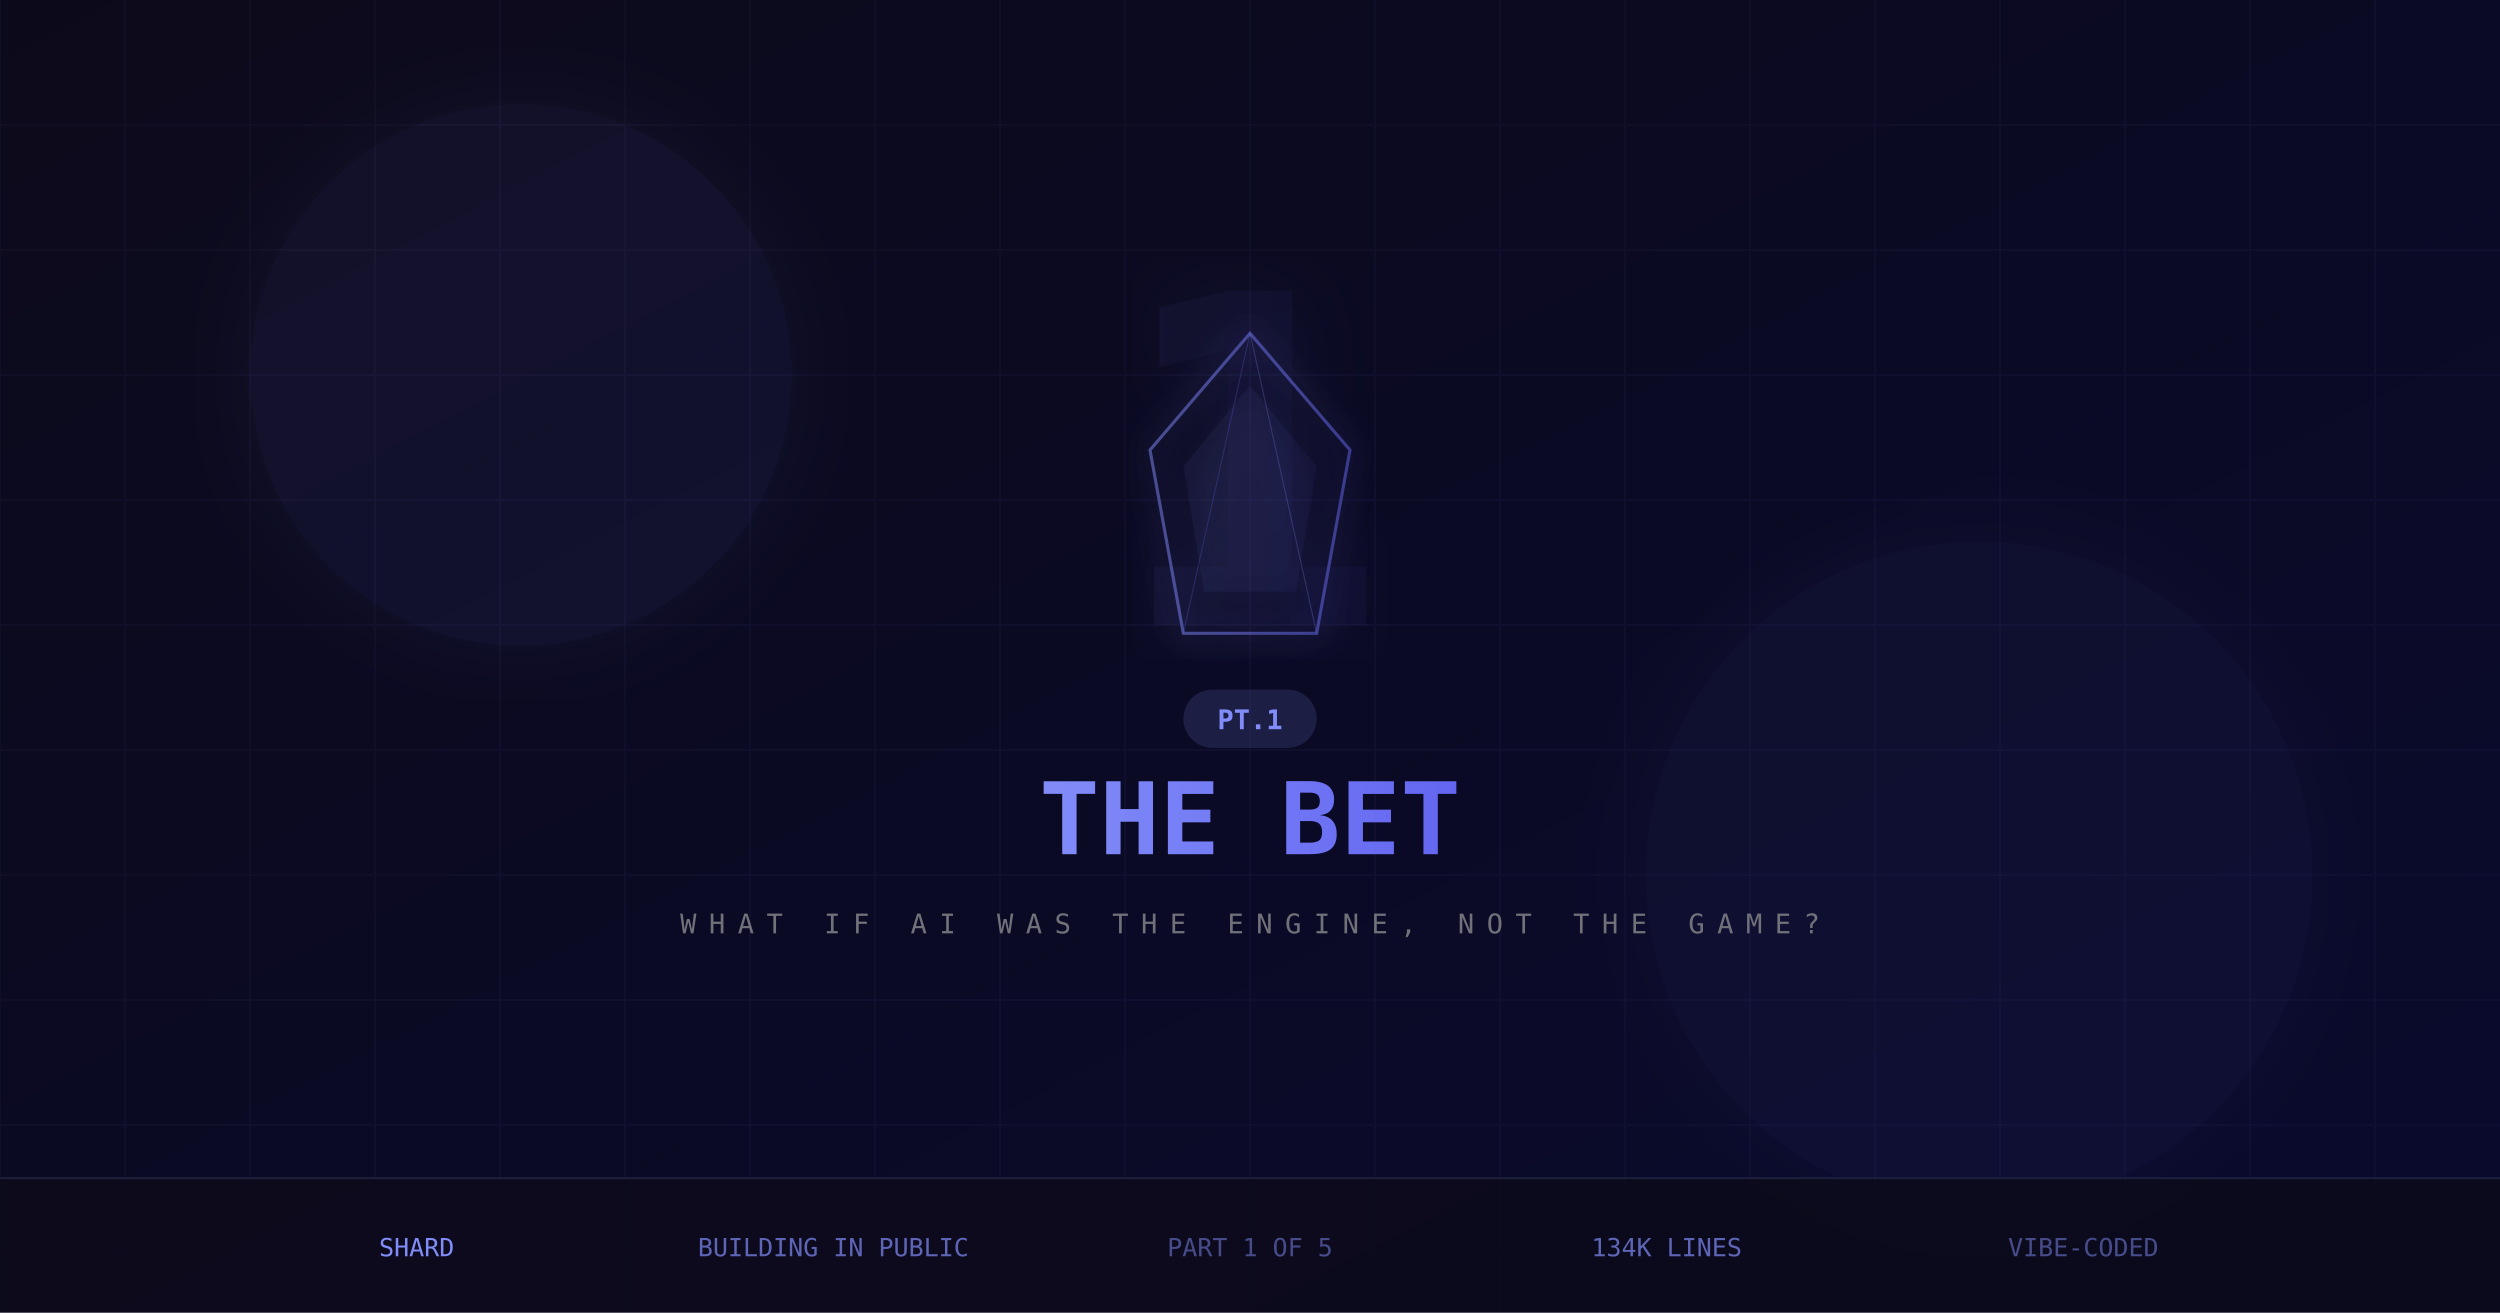
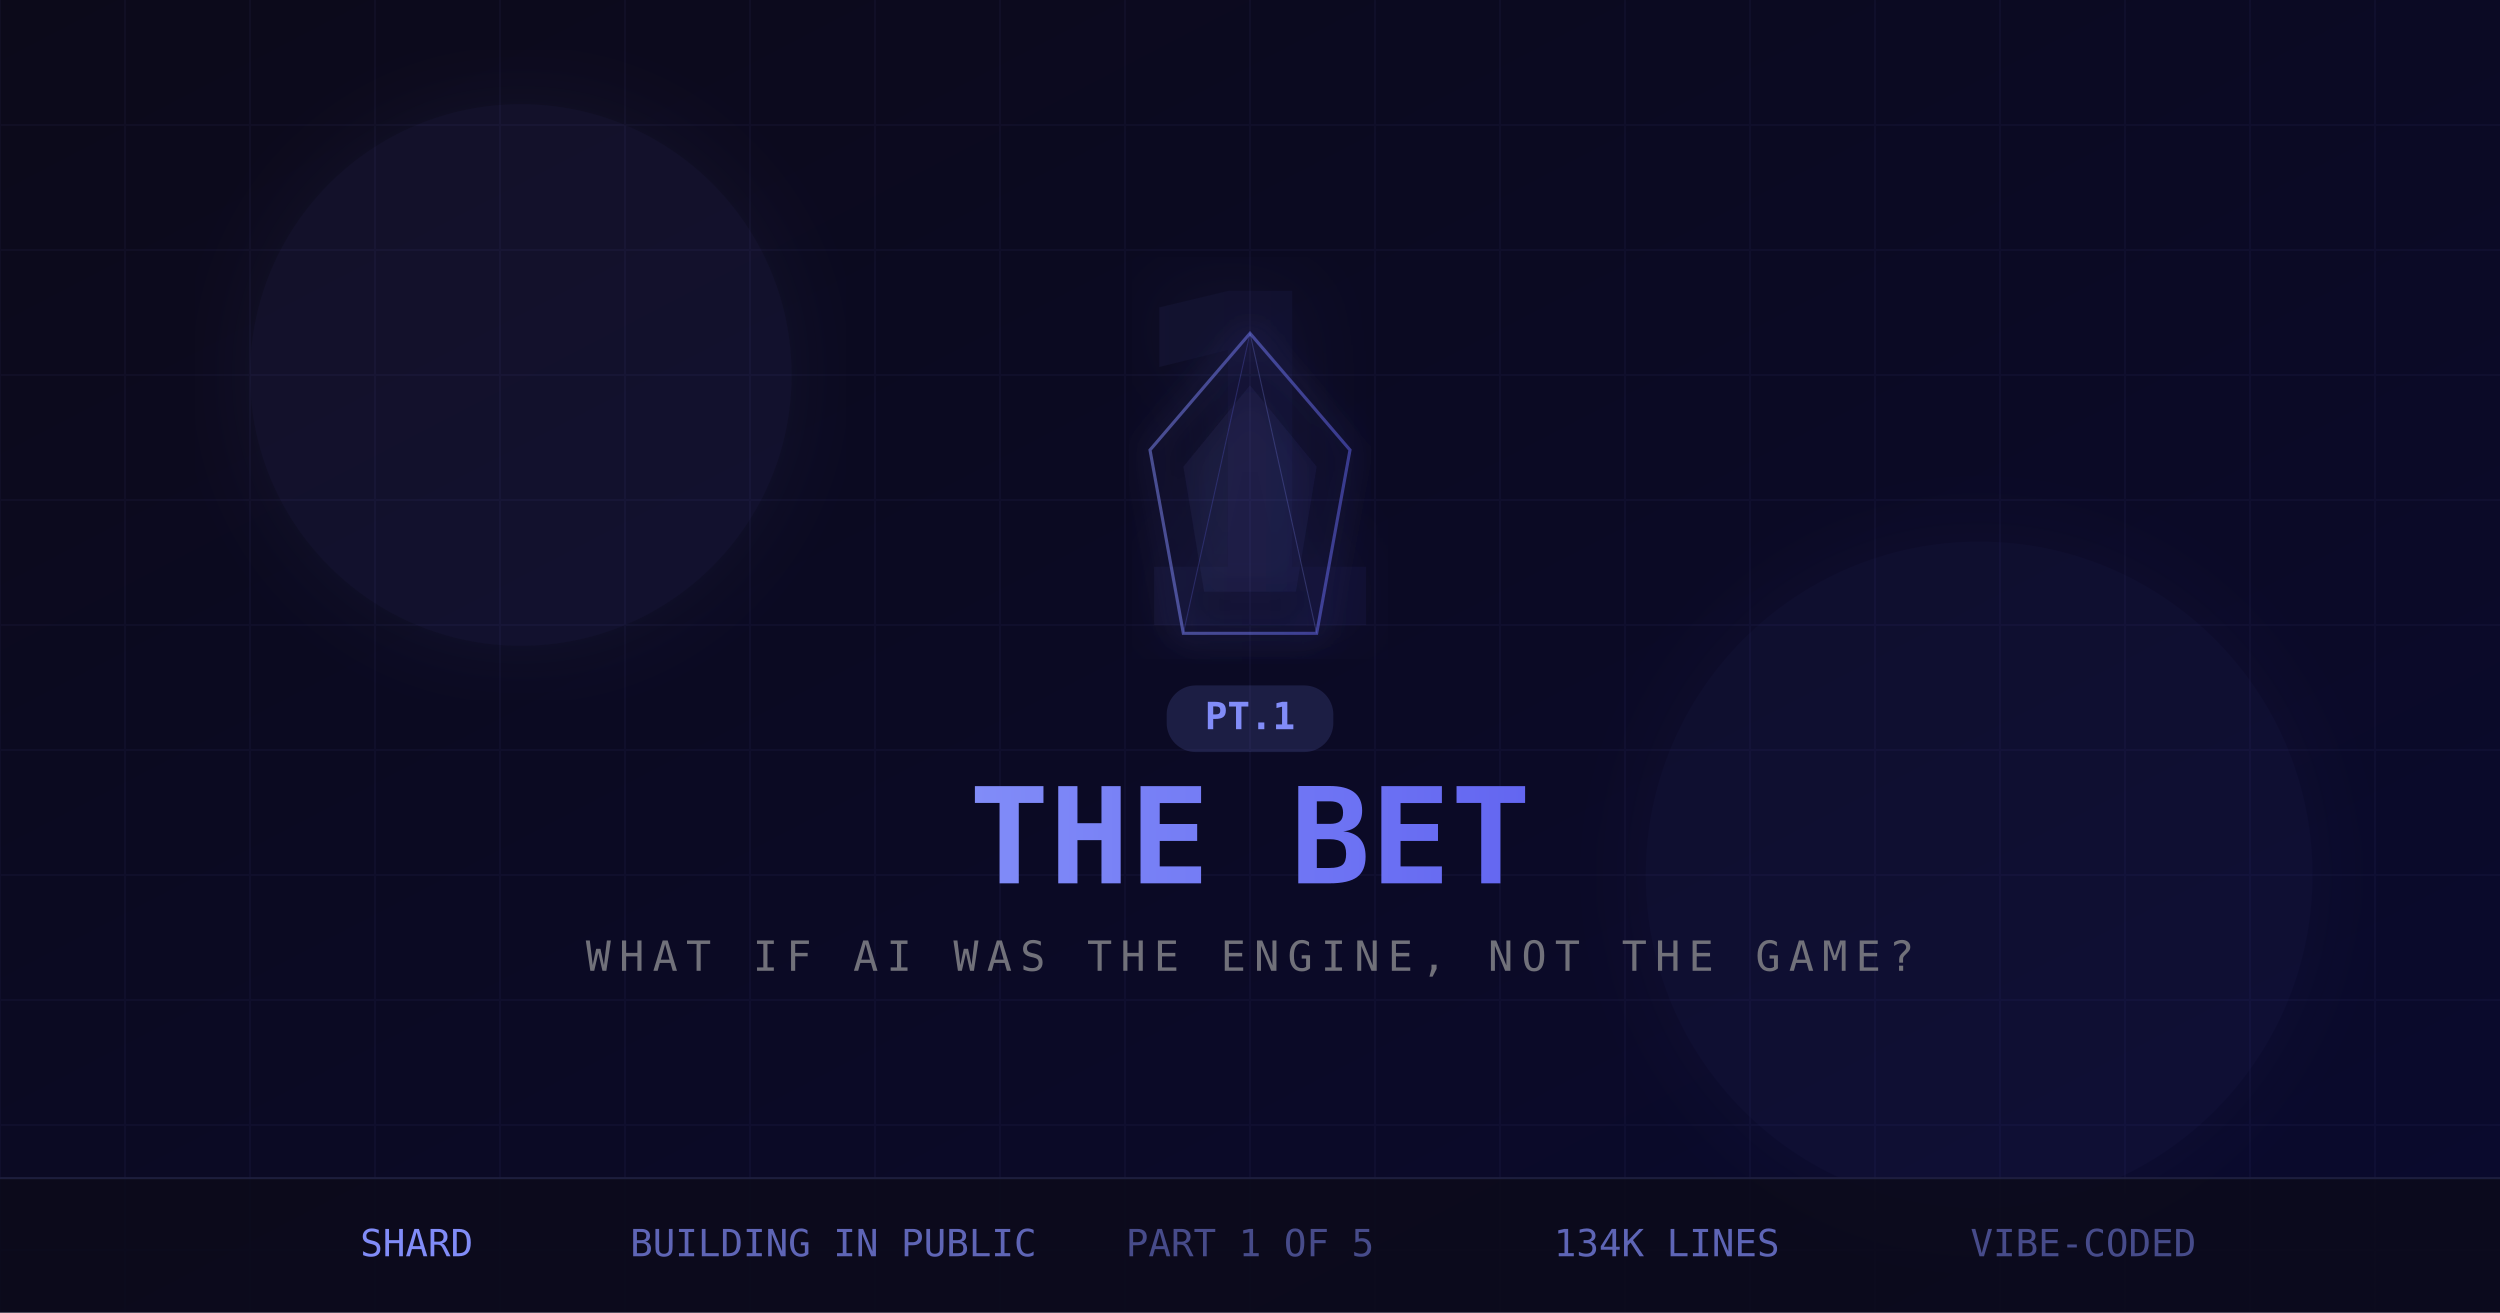
<svg xmlns="http://www.w3.org/2000/svg" width="1200" height="630" viewBox="0 0 1200 630">
  <defs>
    <linearGradient id="bg" x1="0%" y1="0%" x2="100%" y2="100%">
      <stop offset="0%" style="stop-color:#0c0a1a;stop-opacity:1" />
      <stop offset="100%" style="stop-color:#0a0a2e;stop-opacity:1" />
    </linearGradient>
    <linearGradient id="accent" x1="0%" y1="0%" x2="100%" y2="0%">
      <stop offset="0%" style="stop-color:#818cf8;stop-opacity:1" />
      <stop offset="100%" style="stop-color:#6366f1;stop-opacity:1" />
    </linearGradient>
    <filter id="glow">
      <feGaussianBlur stdDeviation="20" result="coloredBlur" />
      <feMerge>
        <feMergeNode in="coloredBlur" />
        <feMergeNode in="SourceGraphic" />
      </feMerge>
    </filter>
    <filter id="glow-sm">
      <feGaussianBlur stdDeviation="8" result="coloredBlur" />
      <feMerge>
        <feMergeNode in="coloredBlur" />
        <feMergeNode in="SourceGraphic" />
      </feMerge>
    </filter>
  </defs>
  <rect width="1200" height="630" fill="url(#bg)" />
  <g opacity="0.04" stroke="#818cf8" stroke-width="1">
    <line x1="0" y1="0" x2="0" y2="630" />
    <line x1="60" y1="0" x2="60" y2="630" />
    <line x1="120" y1="0" x2="120" y2="630" />
    <line x1="180" y1="0" x2="180" y2="630" />
    <line x1="240" y1="0" x2="240" y2="630" />
    <line x1="300" y1="0" x2="300" y2="630" />
    <line x1="360" y1="0" x2="360" y2="630" />
    <line x1="420" y1="0" x2="420" y2="630" />
    <line x1="480" y1="0" x2="480" y2="630" />
    <line x1="540" y1="0" x2="540" y2="630" />
    <line x1="600" y1="0" x2="600" y2="630" />
    <line x1="660" y1="0" x2="660" y2="630" />
    <line x1="720" y1="0" x2="720" y2="630" />
    <line x1="780" y1="0" x2="780" y2="630" />
    <line x1="840" y1="0" x2="840" y2="630" />
    <line x1="900" y1="0" x2="900" y2="630" />
    <line x1="960" y1="0" x2="960" y2="630" />
    <line x1="1020" y1="0" x2="1020" y2="630" />
    <line x1="1080" y1="0" x2="1080" y2="630" />
    <line x1="1140" y1="0" x2="1140" y2="630" />
    <line x1="0" y1="60" x2="1200" y2="60" />
    <line x1="0" y1="120" x2="1200" y2="120" />
    <line x1="0" y1="180" x2="1200" y2="180" />
    <line x1="0" y1="240" x2="1200" y2="240" />
    <line x1="0" y1="300" x2="1200" y2="300" />
    <line x1="0" y1="360" x2="1200" y2="360" />
    <line x1="0" y1="420" x2="1200" y2="420" />
    <line x1="0" y1="480" x2="1200" y2="480" />
    <line x1="0" y1="540" x2="1200" y2="540" />
    <line x1="0" y1="600" x2="1200" y2="600" />
  </g>
  <circle cx="250" cy="180" r="130" fill="#818cf8" opacity="0.06" filter="url(#glow)" />
  <circle cx="950" cy="420" r="160" fill="#6366f1" opacity="0.05" filter="url(#glow)" />
  <text x="600" y="300" text-anchor="middle" font-family="monospace" font-size="220" font-weight="900" fill="url(#accent)" opacity="0.07" filter="url(#glow)">1</text>
  <g transform="translate(600,240)" filter="url(#glow-sm)">
    <polygon points="0,-80 48,-24 32,64 -32,64 -48,-24" fill="none" stroke="url(#accent)" stroke-width="1.5" opacity="0.5" />
    <polygon points="0,-55 32,-16 22,44 -22,44 -32,-16" fill="url(#accent)" opacity="0.06" />
    <line x1="0" y1="-80" x2="32" y2="64" stroke="#818cf8" stroke-width="0.5" opacity="0.25" />
    <line x1="0" y1="-80" x2="-32" y2="64" stroke="#6366f1" stroke-width="0.5" opacity="0.25" />
  </g>
  <g transform="translate(600,345)">
-     <rect x="-32" y="-14" width="64" height="28" rx="14" fill="#818cf8" opacity="0.15" />
-     <text x="0" y="5" text-anchor="middle" font-family="monospace" font-size="13" font-weight="700" fill="#818cf8">PT.1</text>
+     <rect x="-40" y="-16" width="80" height="32" rx="14" fill="#818cf8" opacity="0.15" />
+     <text x="0" y="5" text-anchor="middle" font-family="monospace" font-size="18" font-weight="700" fill="#818cf8">PT.1</text>
  </g>
-   <text x="600" y="410" text-anchor="middle" font-family="monospace" font-size="48" font-weight="800" fill="url(#accent)">THE BET</text>
-   <text x="600" y="448" text-anchor="middle" font-family="monospace" font-size="13" fill="#71717a" letter-spacing="6">WHAT IF AI WAS THE ENGINE, NOT THE GAME?</text>
+   <text x="600" y="424" text-anchor="middle" font-family="monospace" font-size="64" font-weight="800" fill="url(#accent)">THE BET</text>
+   <text x="600" y="466" text-anchor="middle" font-family="monospace" font-size="20" fill="#71717a" letter-spacing="4">WHAT IF AI WAS THE ENGINE, NOT THE GAME?</text>
  <g transform="translate(0,565)">
    <rect width="1200" height="65" fill="#0c0a1a" opacity="0.85" />
    <rect width="1200" height="1" fill="#818cf8" opacity="0.15" />
-     <text x="200" y="38" text-anchor="middle" font-family="monospace" font-size="12" fill="#818cf8">SHARD</text>
-     <text x="400" y="38" text-anchor="middle" font-family="monospace" font-size="12" fill="#818cf8" opacity="0.7">BUILDING IN PUBLIC</text>
-     <text x="600" y="38" text-anchor="middle" font-family="monospace" font-size="12" fill="#818cf8" opacity="0.5">PART 1 OF 5</text>
-     <text x="800" y="38" text-anchor="middle" font-family="monospace" font-size="12" fill="#818cf8" opacity="0.7">134K LINES</text>
-     <text x="1000" y="38" text-anchor="middle" font-family="monospace" font-size="12" fill="#818cf8" opacity="0.5">VIBE-CODED</text>
+     <text x="200" y="38" text-anchor="middle" font-family="monospace" font-size="18" fill="#818cf8">SHARD</text>
+     <text x="400" y="38" text-anchor="middle" font-family="monospace" font-size="18" fill="#818cf8" opacity="0.7">BUILDING IN PUBLIC</text>
+     <text x="600" y="38" text-anchor="middle" font-family="monospace" font-size="18" fill="#818cf8" opacity="0.5">PART 1 OF 5</text>
+     <text x="800" y="38" text-anchor="middle" font-family="monospace" font-size="18" fill="#818cf8" opacity="0.7">134K LINES</text>
+     <text x="1000" y="38" text-anchor="middle" font-family="monospace" font-size="18" fill="#818cf8" opacity="0.5">VIBE-CODED</text>
  </g>
</svg>
